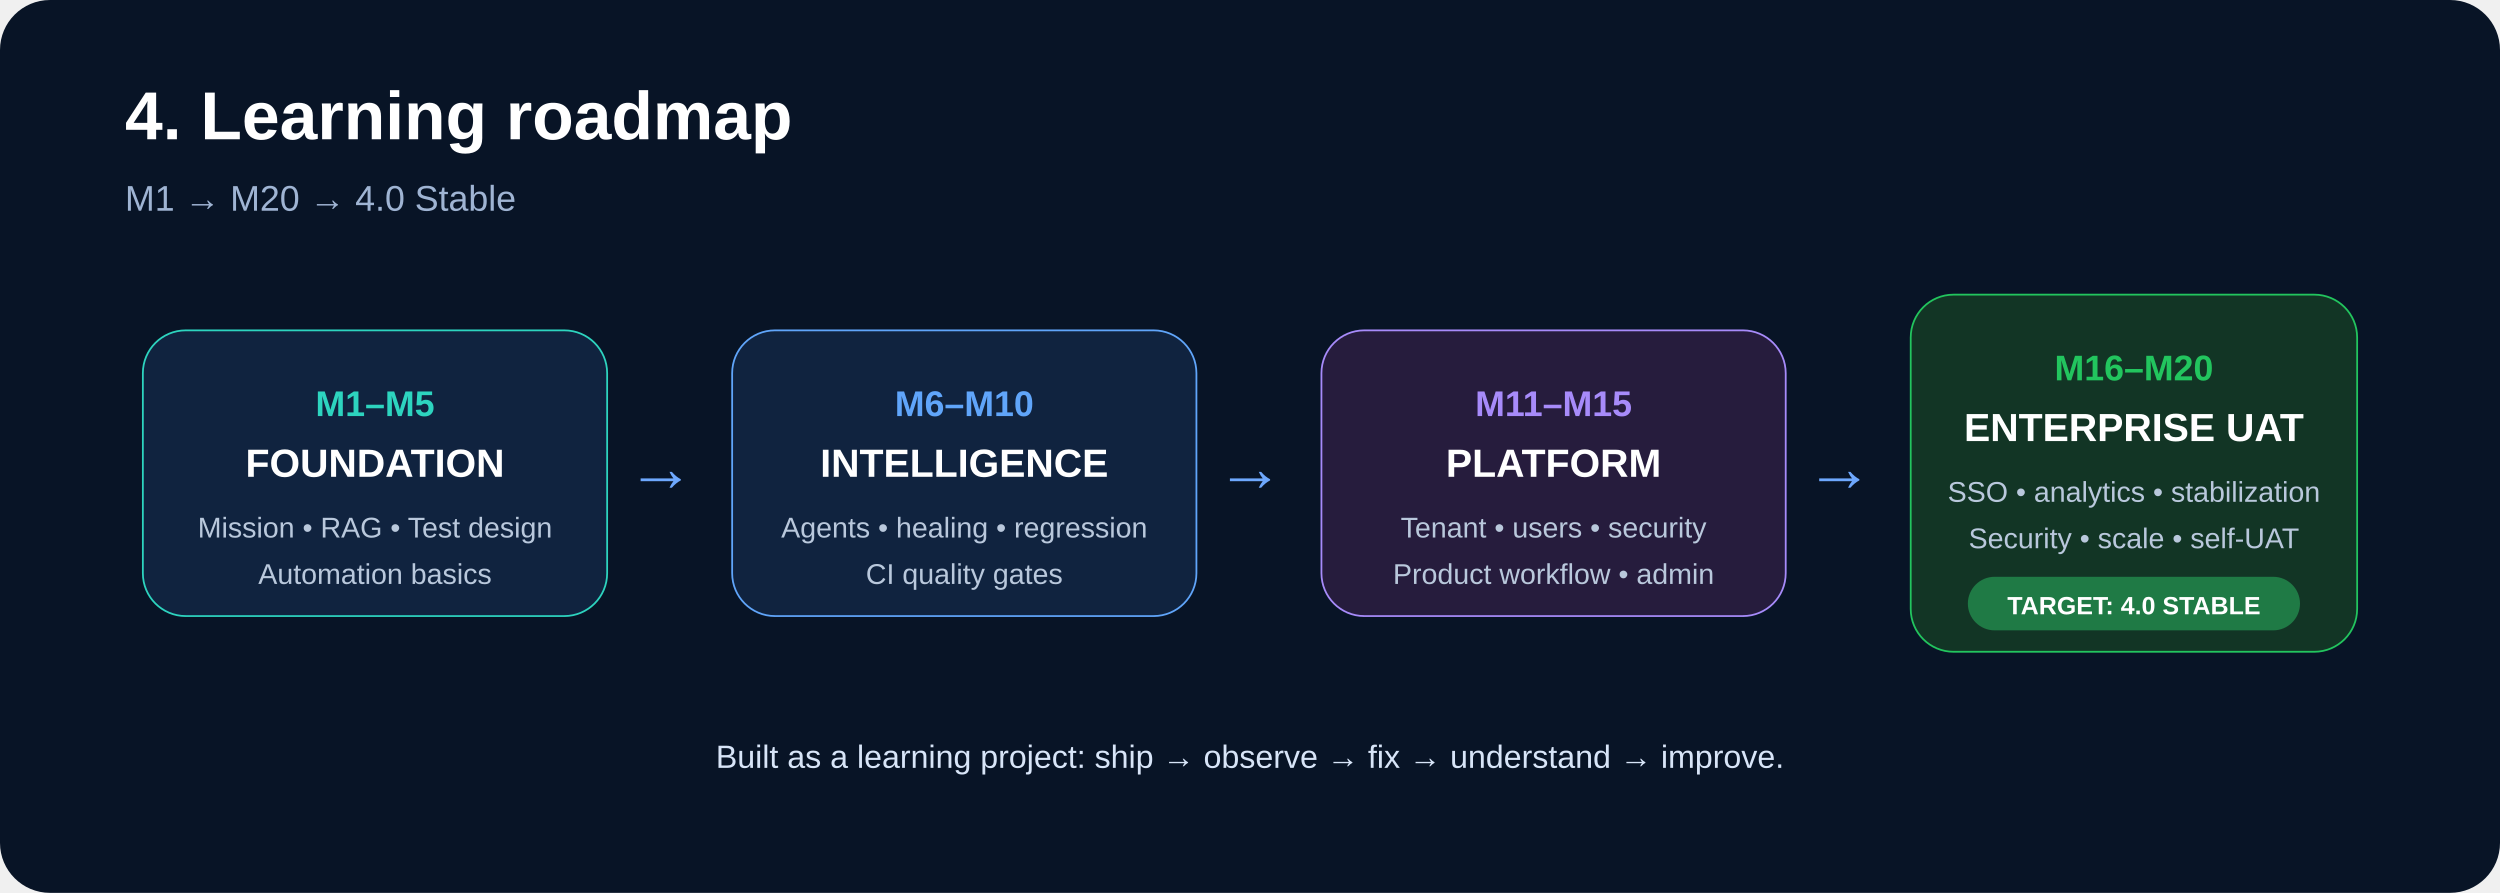
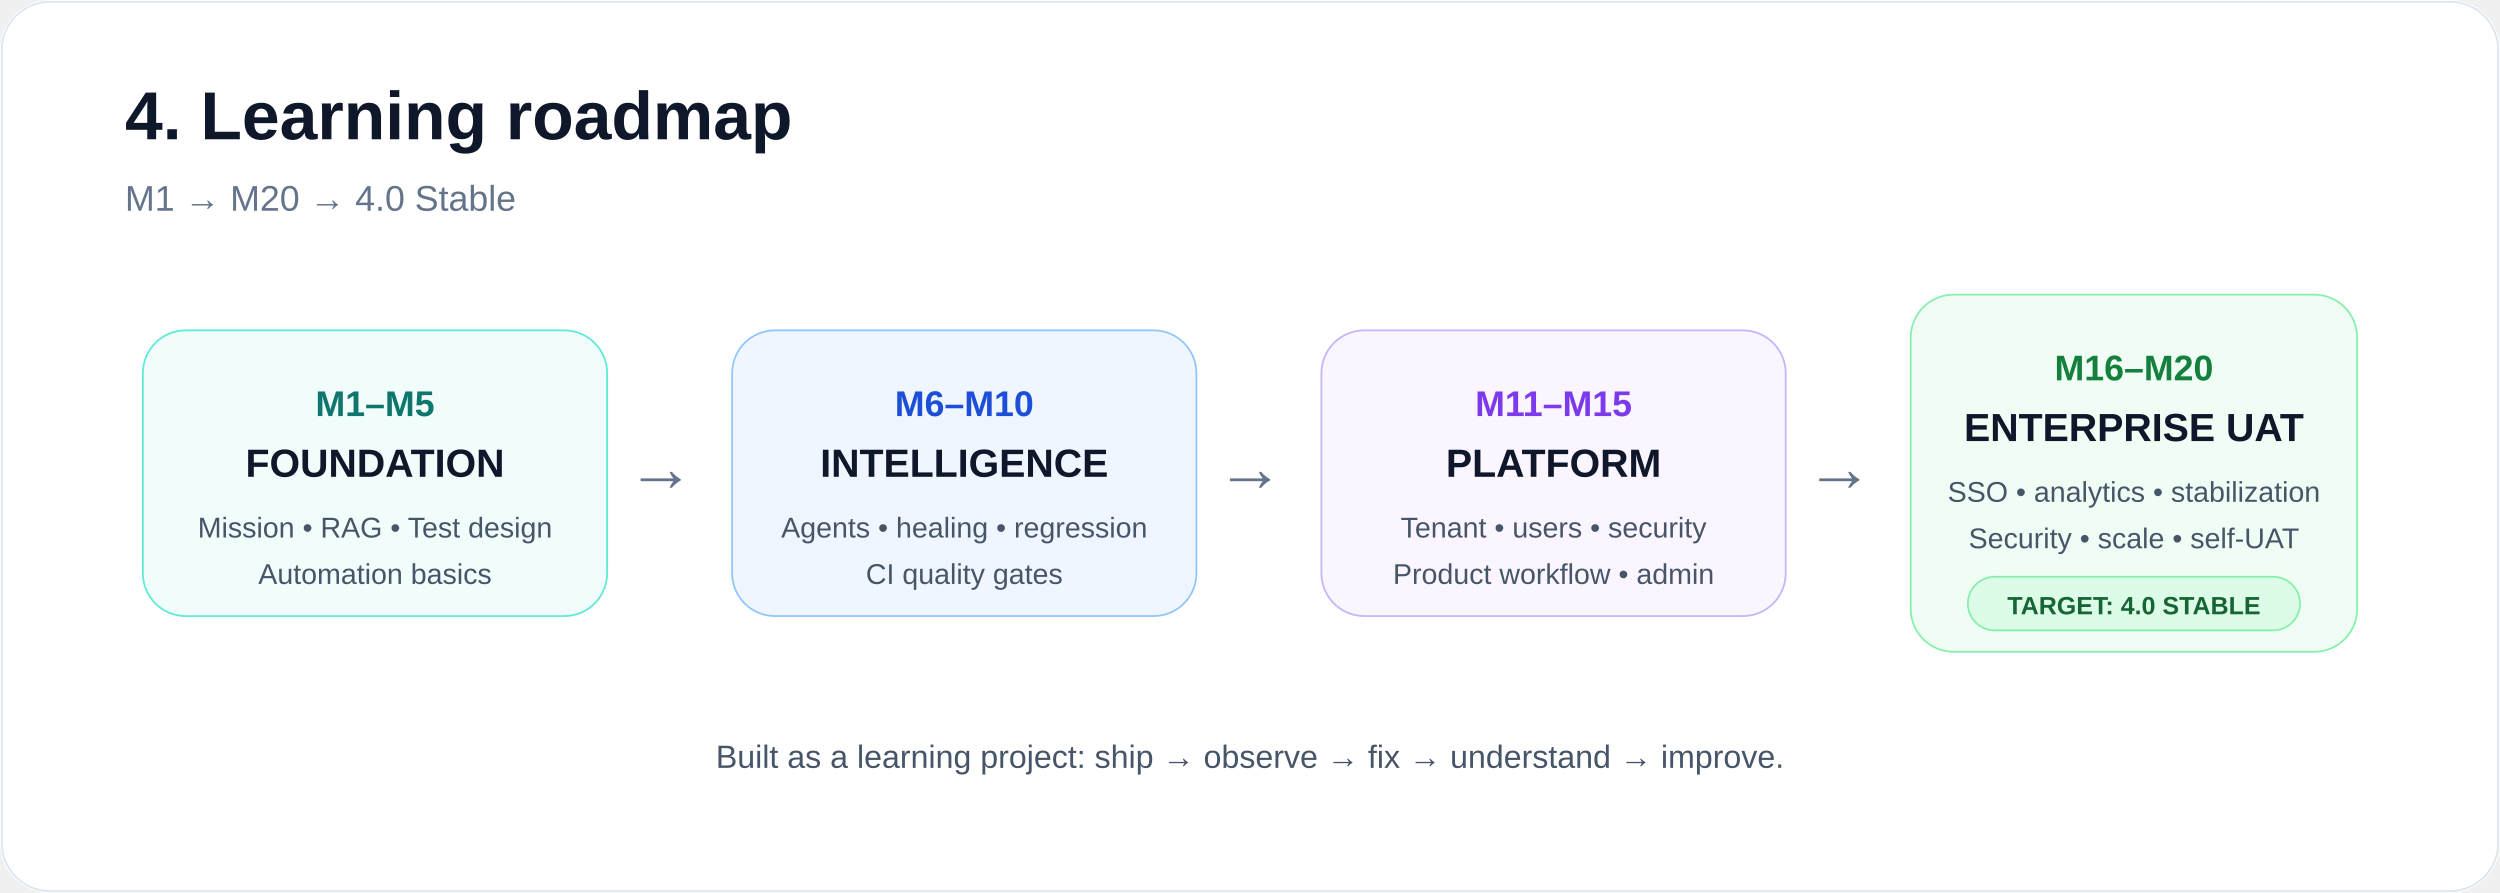
<svg xmlns="http://www.w3.org/2000/svg" width="1400" height="500" viewBox="0 0 1400 500">
-   <rect width="1400" height="500" rx="28" fill="#081426" />
-   <text x="70" y="78" fill="#ffffff" font-family="Arial,sans-serif" font-size="38" font-weight="700">4. Learning roadmap</text>
-   <text x="70" y="118" fill="#9fb4d3" font-family="Arial,sans-serif" font-size="20">M1 → M20 → 4.0 Stable</text>
+   <rect width="1400" height="500" rx="28" fill="#ffffff" />
+   <rect x="1" y="1" width="1398" height="498" rx="27" fill="none" stroke="#dbe5f1" />
+   <text x="70" y="78" fill="#0f172a" font-family="Arial,sans-serif" font-size="38" font-weight="700">4. Learning roadmap</text>
+   <text x="70" y="118" fill="#64748b" font-family="Arial,sans-serif" font-size="20">M1 → M20 → 4.0 Stable</text>
  <g font-family="Arial,sans-serif" text-anchor="middle">
    <g transform="translate(80 185)">
-       <rect width="260" height="160" rx="24" fill="#10233f" stroke="#2dd4bf" />
-       <text x="130" y="48" fill="#2dd4bf" font-size="20" font-weight="700">M1–M5</text>
-       <text x="130" y="82" fill="#fff" font-size="22" font-weight="700">FOUNDATION</text>
-       <text x="130" y="116" fill="#b9c8dc" font-size="16">Mission • RAG • Test design</text>
-       <text x="130" y="142" fill="#b9c8dc" font-size="16">Automation basics</text>
+       <rect width="260" height="160" rx="24" fill="#f0fdfa" stroke="#5eead4" />
+       <text x="130" y="48" fill="#0f766e" font-size="20" font-weight="700">M1–M5</text>
+       <text x="130" y="82" fill="#0f172a" font-size="22" font-weight="700">FOUNDATION</text>
+       <text x="130" y="116" fill="#475569" font-size="16">Mission • RAG • Test design</text>
+       <text x="130" y="142" fill="#475569" font-size="16">Automation basics</text>
    </g>
-     <text x="370" y="275" fill="#6ea8fe" font-size="38">→</text>
+     <text x="370" y="275" fill="#64748b" font-size="38">→</text>
    <g transform="translate(410 185)">
-       <rect width="260" height="160" rx="24" fill="#10233f" stroke="#60a5fa" />
-       <text x="130" y="48" fill="#60a5fa" font-size="20" font-weight="700">M6–M10</text>
-       <text x="130" y="82" fill="#fff" font-size="22" font-weight="700">INTELLIGENCE</text>
-       <text x="130" y="116" fill="#b9c8dc" font-size="16">Agents • healing • regression</text>
-       <text x="130" y="142" fill="#b9c8dc" font-size="16">CI quality gates</text>
+       <rect width="260" height="160" rx="24" fill="#eff6ff" stroke="#93c5fd" />
+       <text x="130" y="48" fill="#1d4ed8" font-size="20" font-weight="700">M6–M10</text>
+       <text x="130" y="82" fill="#0f172a" font-size="22" font-weight="700">INTELLIGENCE</text>
+       <text x="130" y="116" fill="#475569" font-size="16">Agents • healing • regression</text>
+       <text x="130" y="142" fill="#475569" font-size="16">CI quality gates</text>
    </g>
-     <text x="700" y="275" fill="#6ea8fe" font-size="38">→</text>
+     <text x="700" y="275" fill="#64748b" font-size="38">→</text>
    <g transform="translate(740 185)">
-       <rect width="260" height="160" rx="24" fill="#261c3d" stroke="#a78bfa" />
-       <text x="130" y="48" fill="#a78bfa" font-size="20" font-weight="700">M11–M15</text>
-       <text x="130" y="82" fill="#fff" font-size="22" font-weight="700">PLATFORM</text>
-       <text x="130" y="116" fill="#b9c8dc" font-size="16">Tenant • users • security</text>
-       <text x="130" y="142" fill="#b9c8dc" font-size="16">Product workflow • admin</text>
+       <rect width="260" height="160" rx="24" fill="#faf5ff" stroke="#c4b5fd" />
+       <text x="130" y="48" fill="#7c3aed" font-size="20" font-weight="700">M11–M15</text>
+       <text x="130" y="82" fill="#0f172a" font-size="22" font-weight="700">PLATFORM</text>
+       <text x="130" y="116" fill="#475569" font-size="16">Tenant • users • security</text>
+       <text x="130" y="142" fill="#475569" font-size="16">Product workflow • admin</text>
    </g>
-     <text x="1030" y="275" fill="#6ea8fe" font-size="38">→</text>
+     <text x="1030" y="275" fill="#64748b" font-size="38">→</text>
    <g transform="translate(1070 165)">
-       <rect width="250" height="200" rx="24" fill="#123525" stroke="#22c55e" />
-       <text x="125" y="48" fill="#22c55e" font-size="20" font-weight="700">M16–M20</text>
-       <text x="125" y="82" fill="#fff" font-size="22" font-weight="700">ENTERPRISE UAT</text>
-       <text x="125" y="116" fill="#b9c8dc" font-size="16">SSO • analytics • stabilization</text>
-       <text x="125" y="142" fill="#b9c8dc" font-size="16">Security • scale • self-UAT</text>
-       <rect x="32" y="158" width="186" height="30" rx="15" fill="#1f7a45" />
-       <text x="125" y="179" fill="#fff" font-size="14" font-weight="700">TARGET: 4.0 STABLE</text>
+       <rect width="250" height="200" rx="24" fill="#f0fdf4" stroke="#86efac" />
+       <text x="125" y="48" fill="#15803d" font-size="20" font-weight="700">M16–M20</text>
+       <text x="125" y="82" fill="#0f172a" font-size="22" font-weight="700">ENTERPRISE UAT</text>
+       <text x="125" y="116" fill="#475569" font-size="16">SSO • analytics • stabilization</text>
+       <text x="125" y="142" fill="#475569" font-size="16">Security • scale • self-UAT</text>
+       <rect x="32" y="158" width="186" height="30" rx="15" fill="#dcfce7" stroke="#86efac" />
+       <text x="125" y="179" fill="#166534" font-size="14" font-weight="700">TARGET: 4.0 STABLE</text>
    </g>
  </g>
-   <text x="700" y="430" text-anchor="middle" fill="#d8e5f8" font-family="Arial,sans-serif" font-size="18">Built as a learning project: ship → observe → fix → understand → improve.</text>
+   <text x="700" y="430" text-anchor="middle" fill="#475569" font-family="Arial,sans-serif" font-size="18">Built as a learning project: ship → observe → fix → understand → improve.</text>
</svg>
